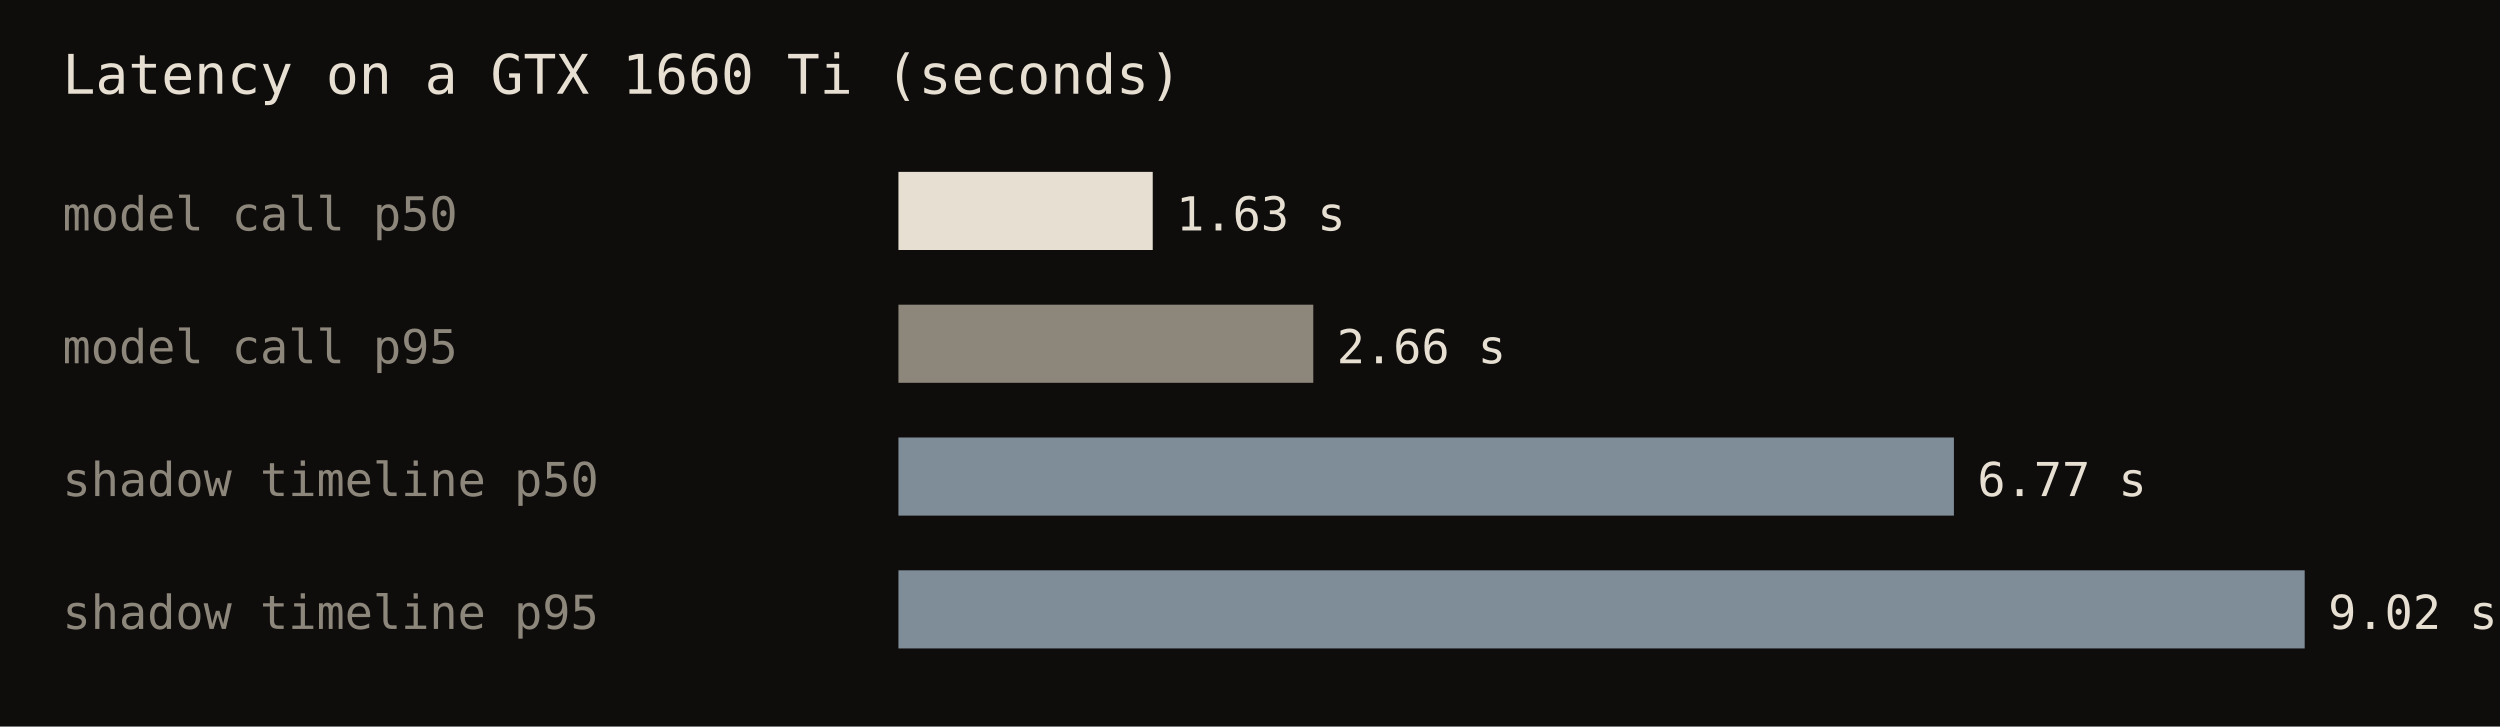
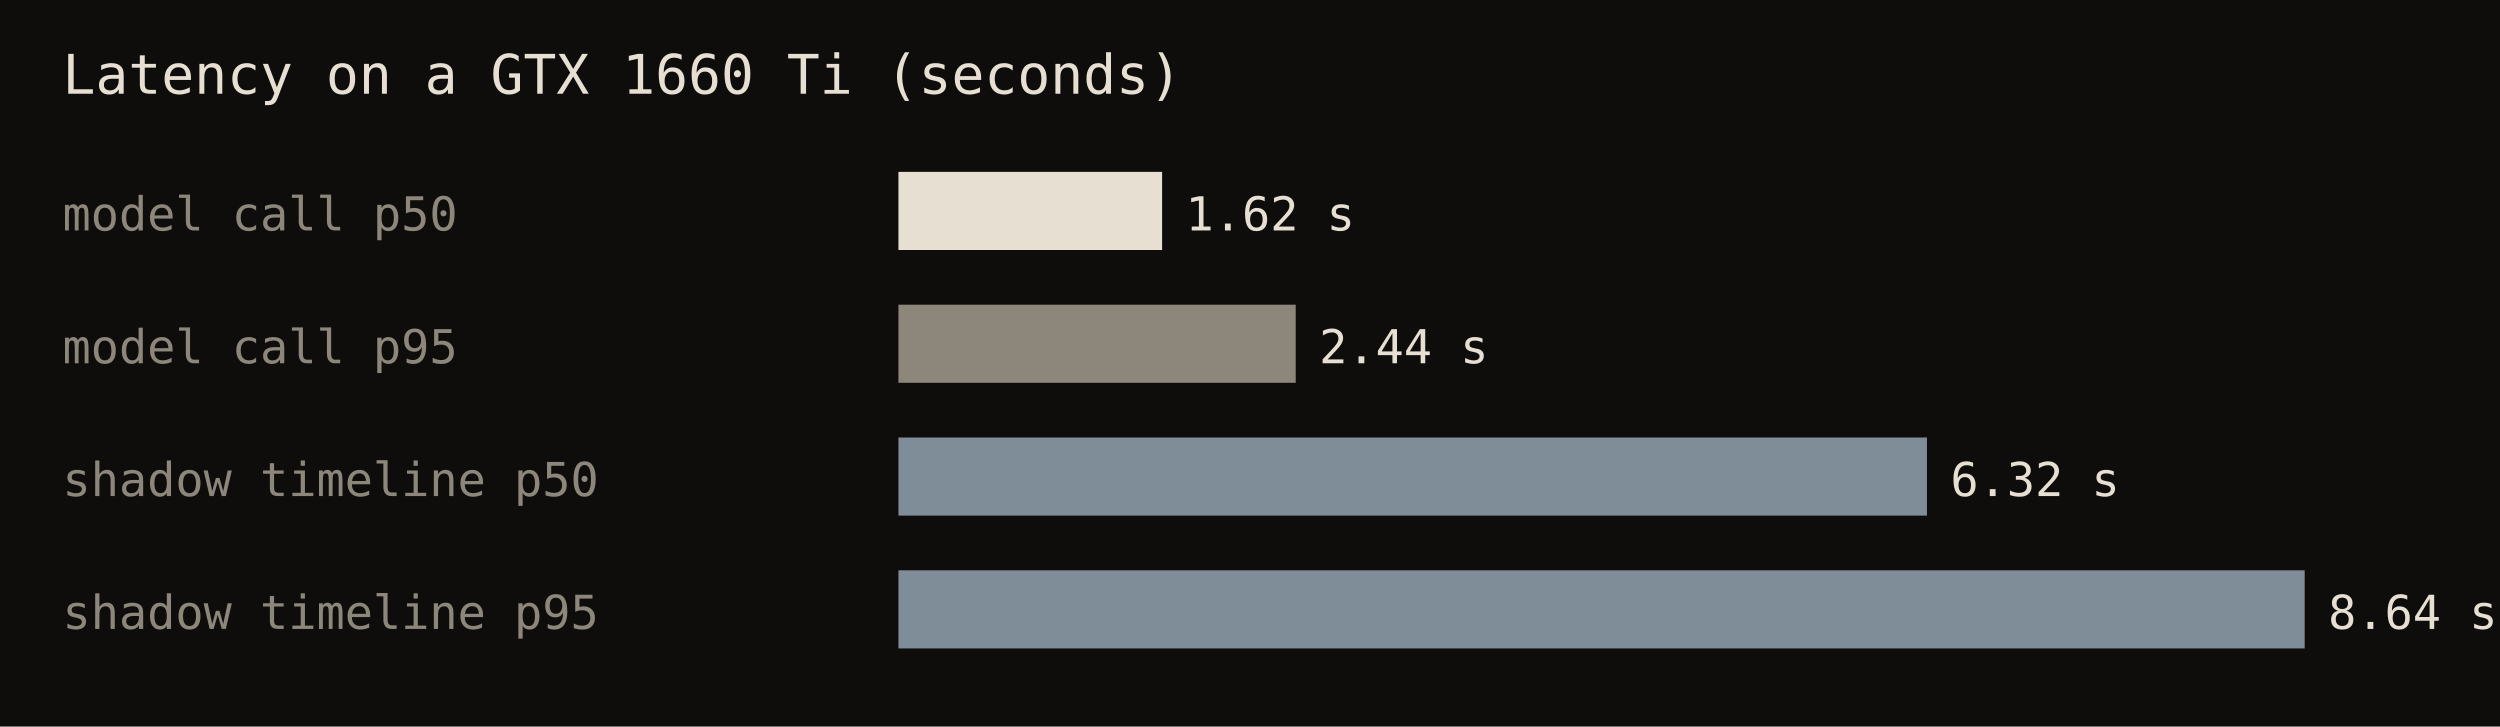
<svg xmlns="http://www.w3.org/2000/svg" width="640" height="186" font-family="ui-monospace, monospace" font-size="12">
  <rect width="100%" height="100%" fill="#0e0d0c" />
  <text x="16" y="24" fill="#e6dfd2" font-size="14">Latency on a GTX 1660 Ti (seconds)</text>
  <text x="16" y="59" fill="#8d867b">model call p50</text>
-   <rect x="230" y="44" width="65.1" height="20" fill="#e6dfd2" />
-   <text x="301.1" y="59" fill="#e6dfd2">1.63 s</text>
+   <rect x="230" y="44" width="67.5" height="20" fill="#e6dfd2" />
+   <text x="303.5" y="59" fill="#e6dfd2">1.62 s</text>
  <text x="16" y="93" fill="#8d867b">model call p95</text>
-   <rect x="230" y="78" width="106.2" height="20" fill="#8d867b" />
-   <text x="342.2" y="93" fill="#e6dfd2">2.66 s</text>
+   <rect x="230" y="78" width="101.7" height="20" fill="#8d867b" />
+   <text x="337.7" y="93" fill="#e6dfd2">2.44 s</text>
  <text x="16" y="127" fill="#8d867b">shadow timeline p50</text>
-   <rect x="230" y="112" width="270.2" height="20" fill="#7f8d99" />
-   <text x="506.2" y="127" fill="#e6dfd2">6.77 s</text>
+   <rect x="230" y="112" width="263.3" height="20" fill="#7f8d99" />
+   <text x="499.3" y="127" fill="#e6dfd2">6.32 s</text>
  <text x="16" y="161" fill="#8d867b">shadow timeline p95</text>
  <rect x="230" y="146" width="360.0" height="20" fill="#7f8d99" />
-   <text x="596.0" y="161" fill="#e6dfd2">9.02 s</text>
+   <text x="596.0" y="161" fill="#e6dfd2">8.64 s</text>
</svg>
